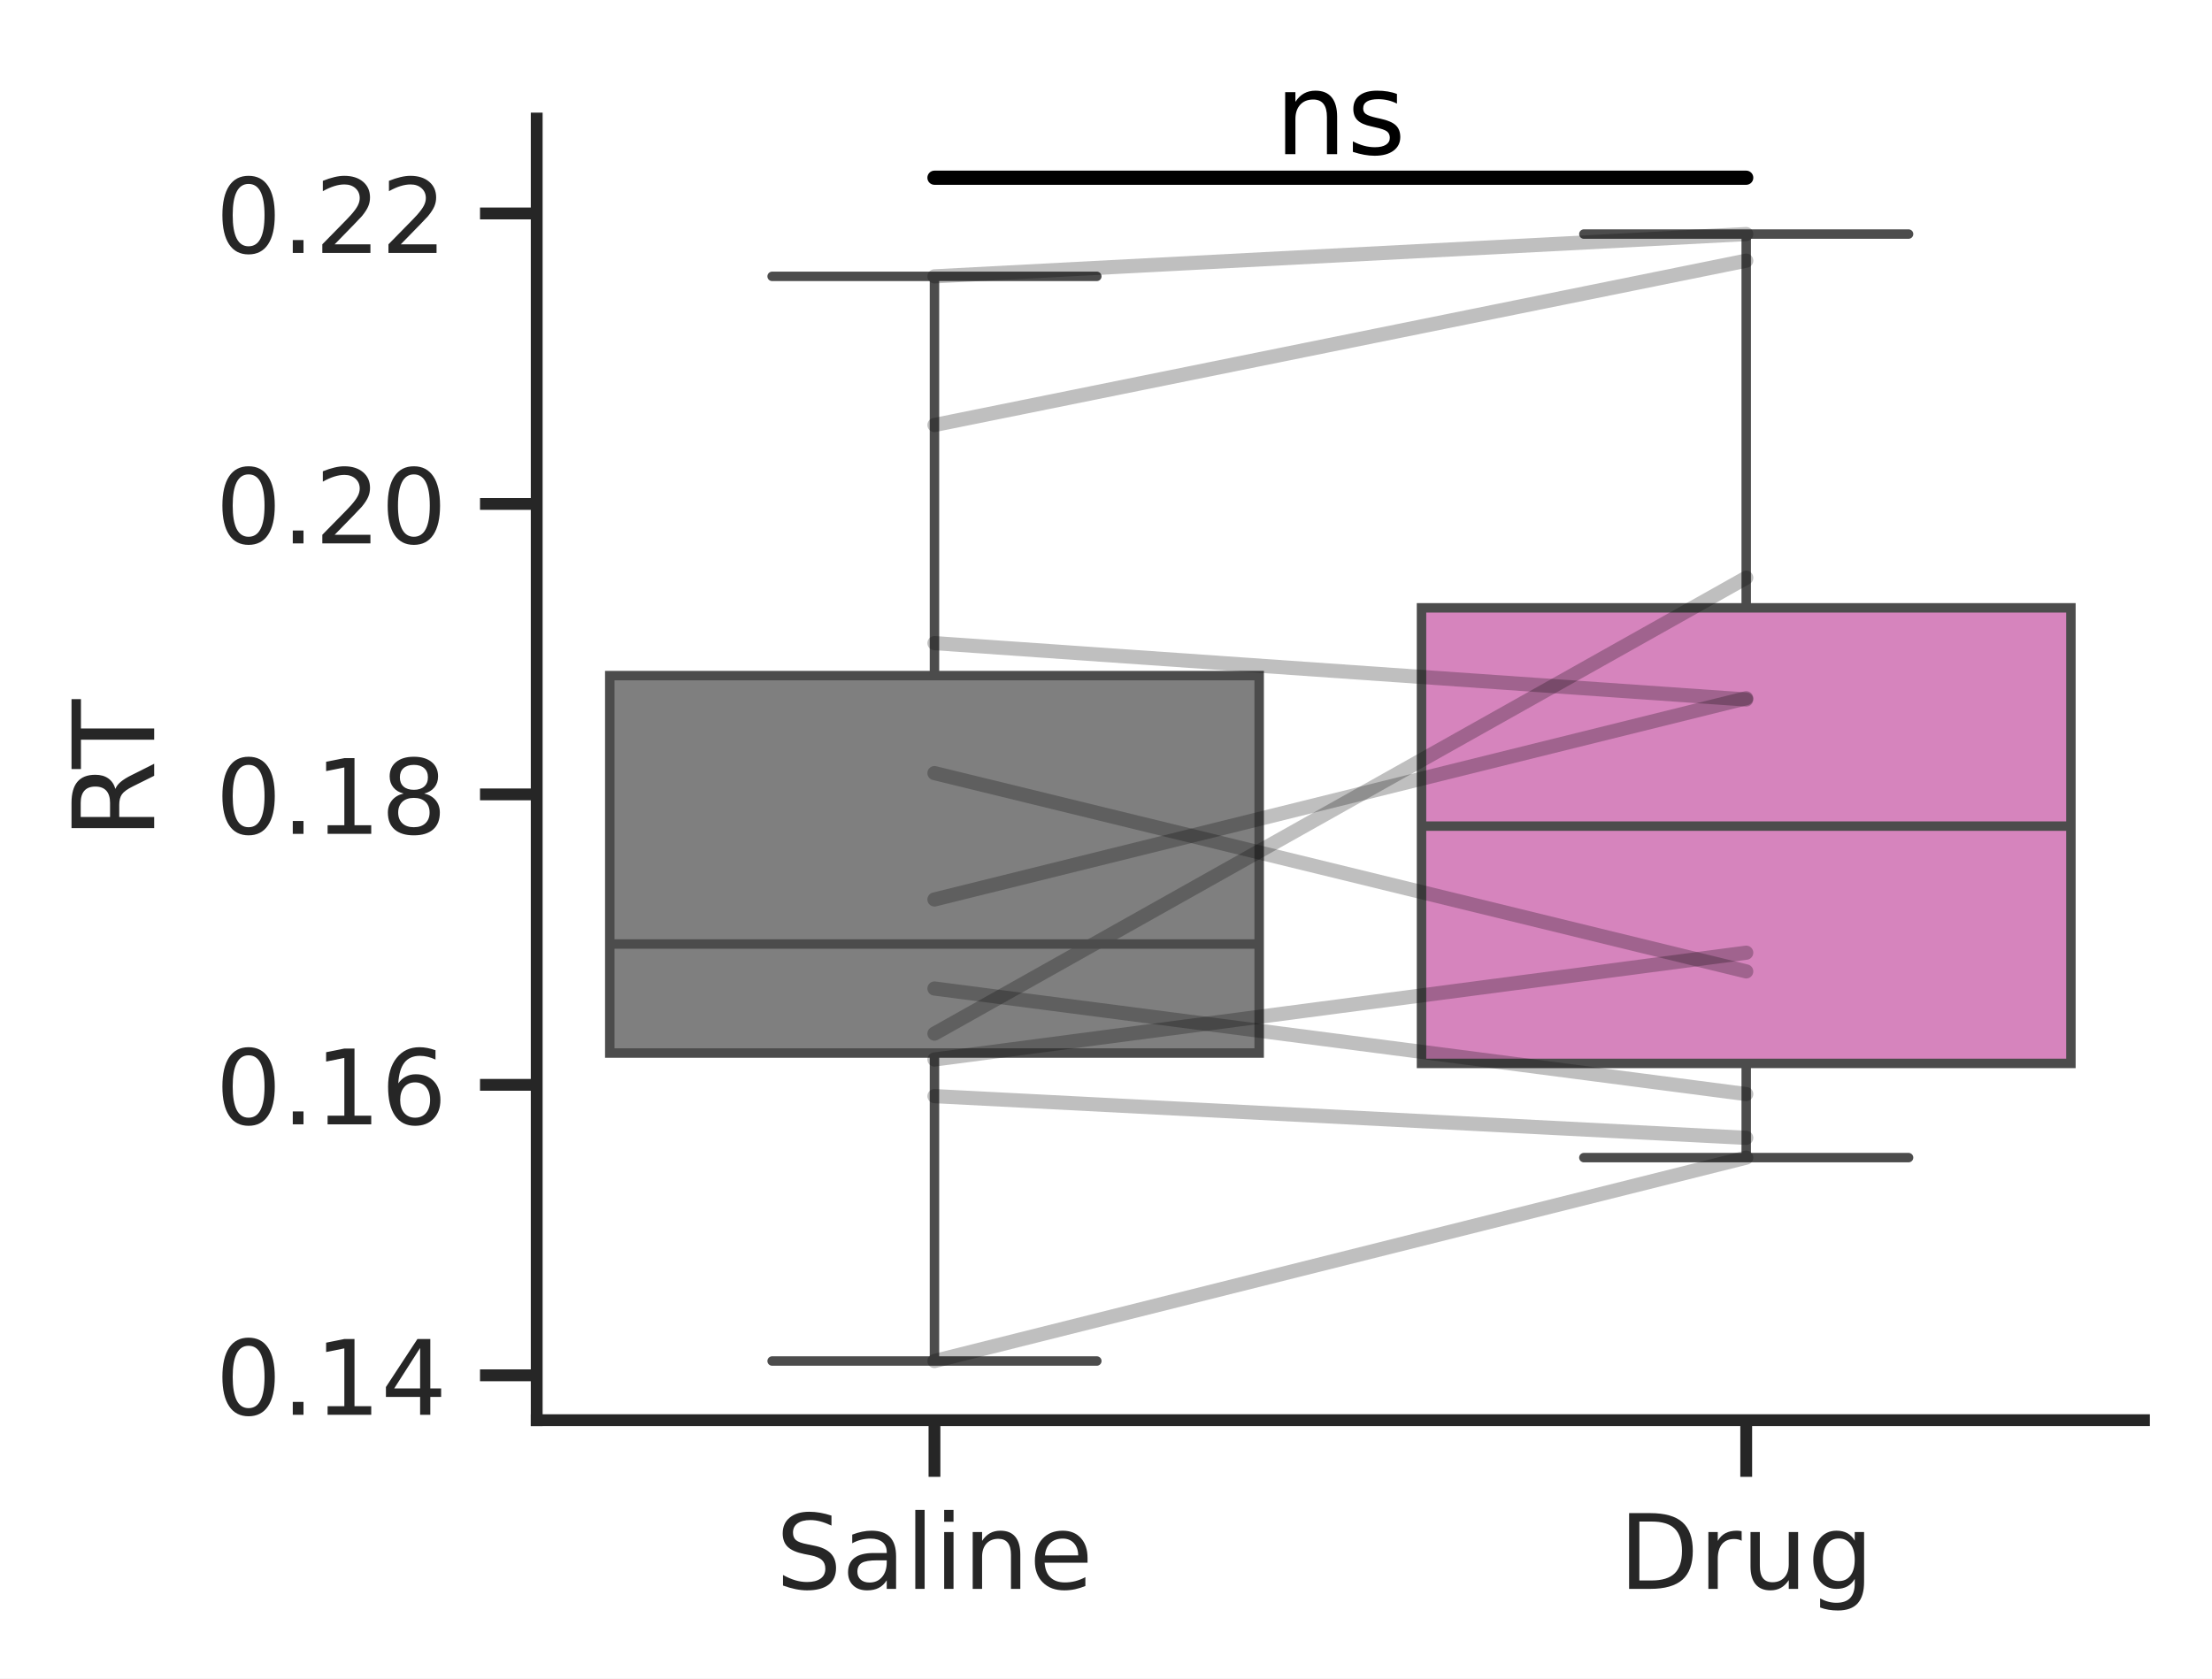
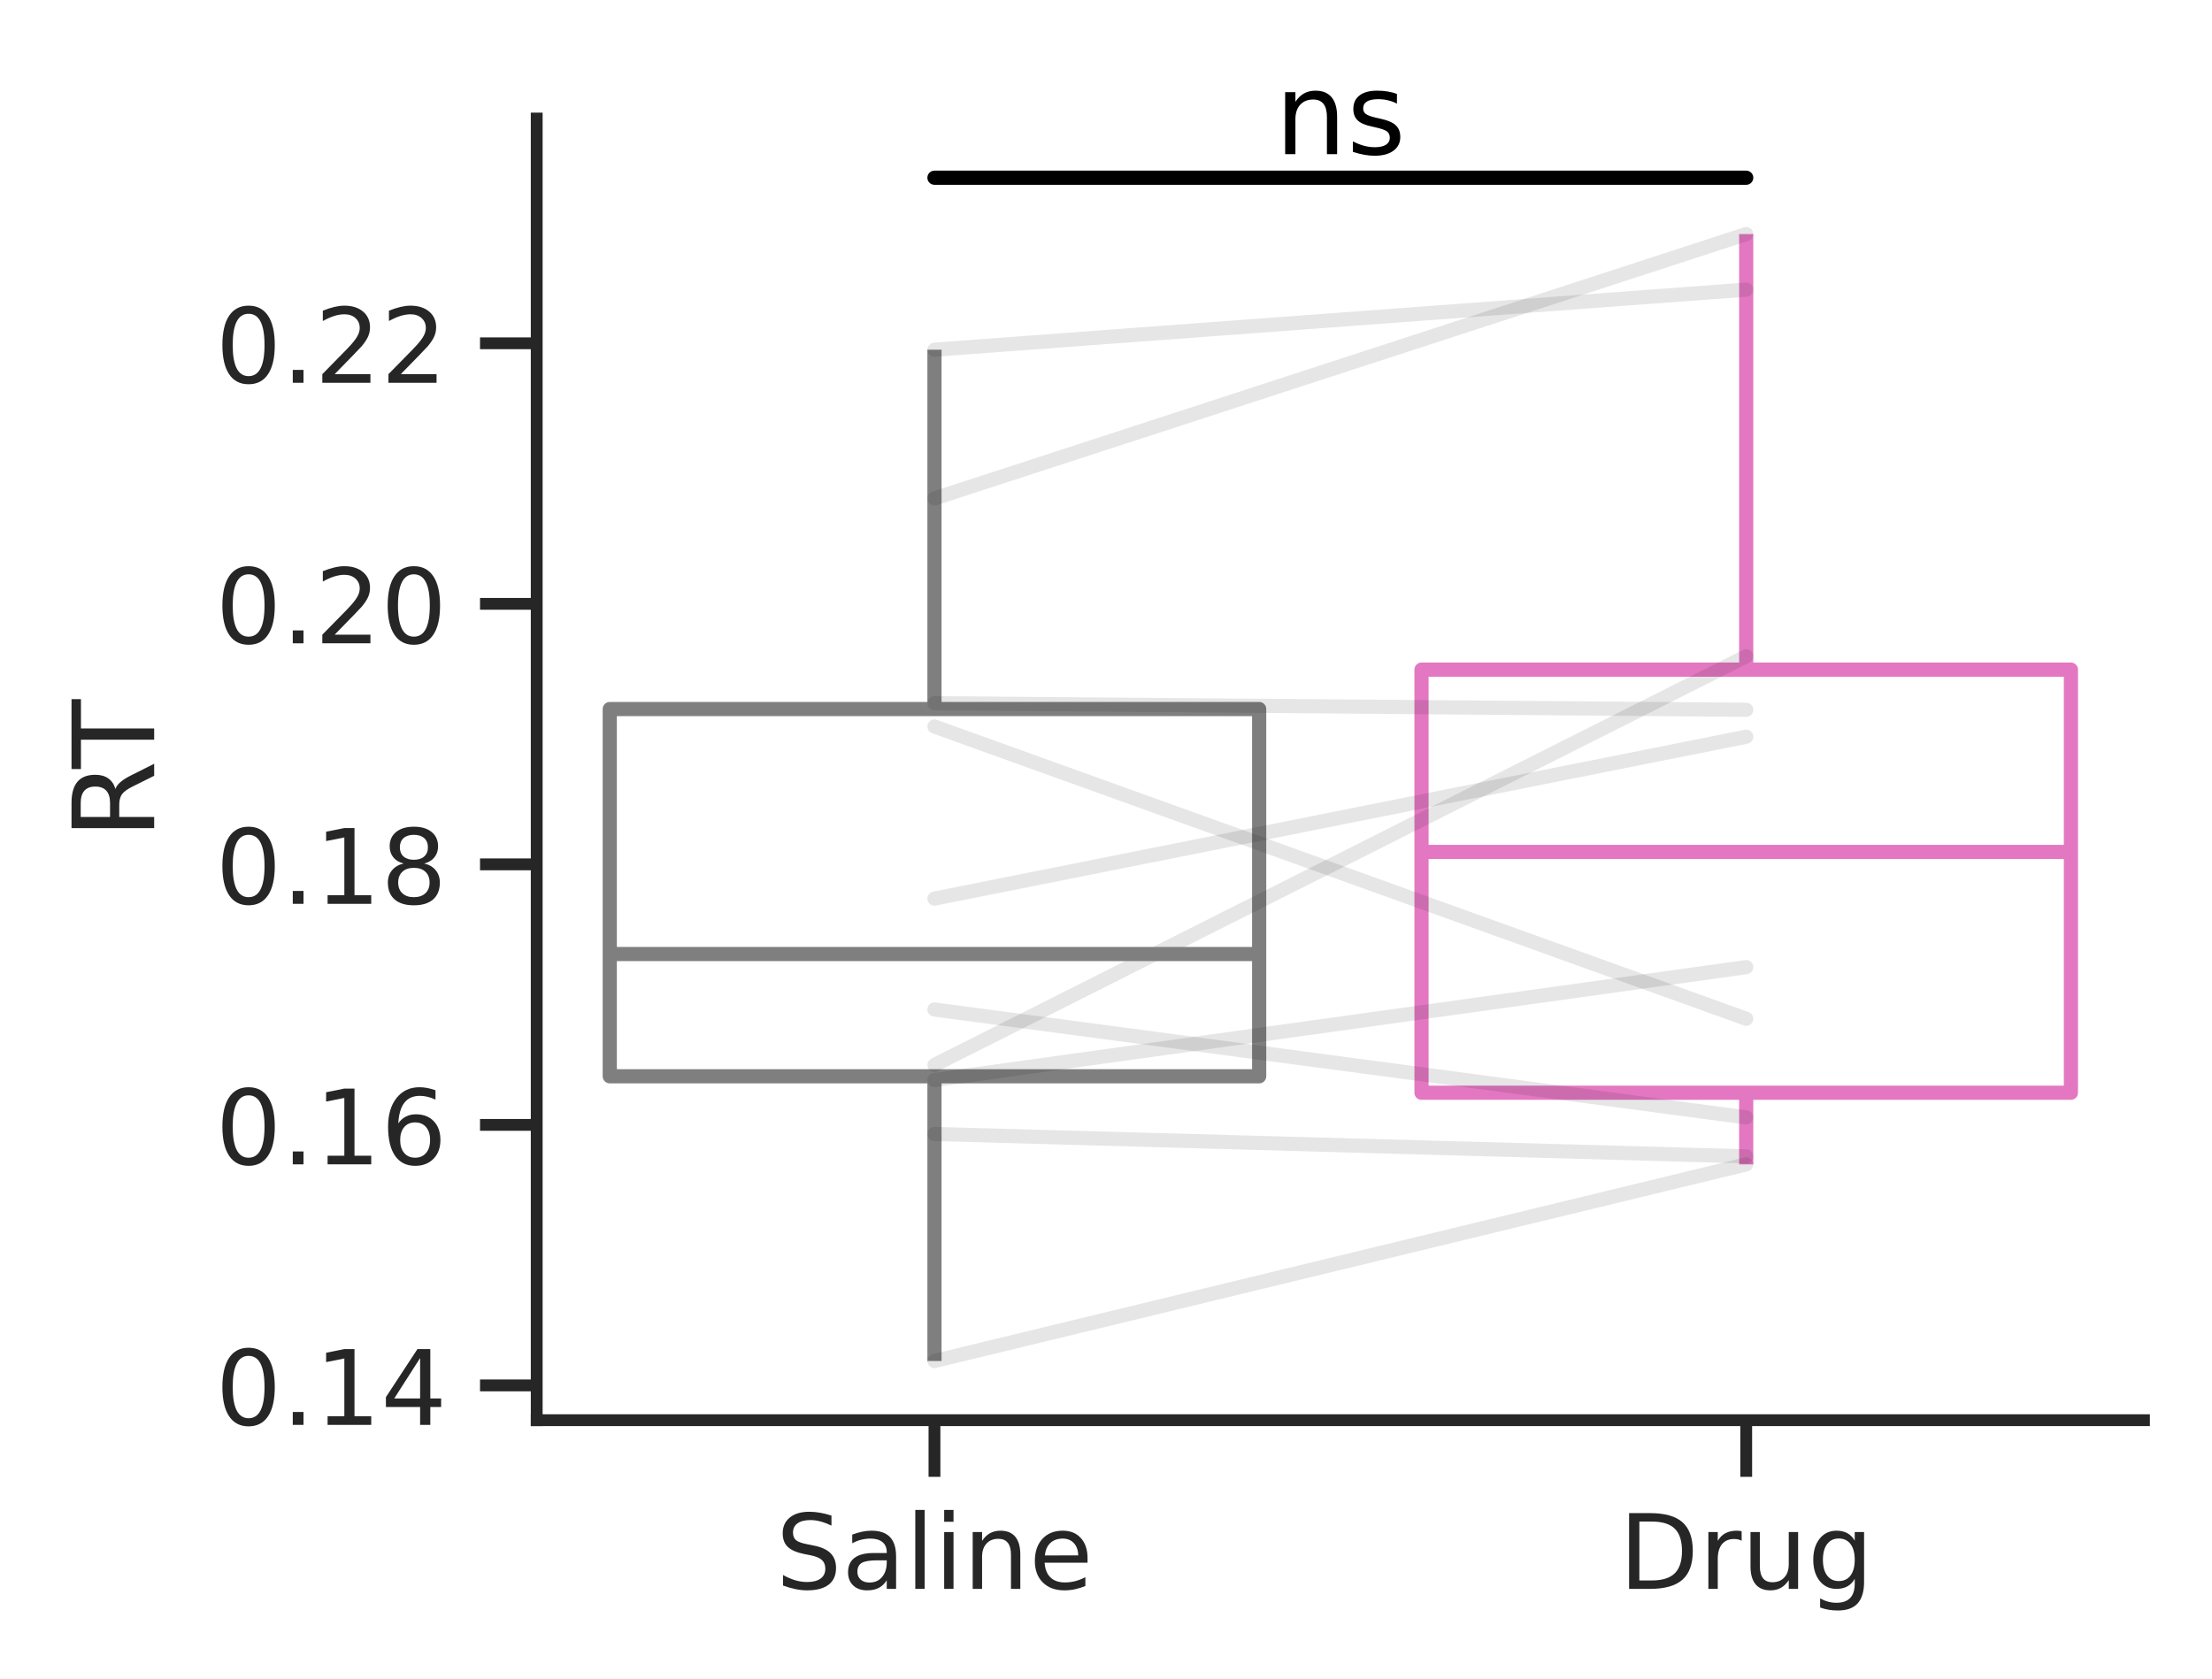
<svg xmlns="http://www.w3.org/2000/svg" xmlns:xlink="http://www.w3.org/1999/xlink" width="234.12pt" height="177.691pt" viewBox="0 0 234.12 177.691" version="1.1">
  <defs>
    <style type="text/css">*{stroke-linejoin: round; stroke-linecap: butt}</style>
  </defs>
  <g id="figure_1">
    <g id="patch_1">
      <path d="M 0 177.691  L 234.12 177.691  L 234.12 0  L 0 0  z " style="fill: #ffffff" />
    </g>
    <g id="axes_1">
      <g id="patch_2">
        <path d="M 56.806 150.345  L 226.92 150.345  L 226.92 12.55  L 56.806 12.55  z " style="fill: #ffffff" />
      </g>
      <g id="matplotlib.axis_1">
        <g id="xtick_1">
          <g id="line2d_1">
            <defs>
-               <path id="m0d3c152235" d="M 0 0  L 0 6  " style="stroke: #262626; stroke-width: 1.25" />
+               <path id="mf50f55b8d7" d="M 0 0  L 0 6  " style="stroke: #262626; stroke-width: 1.25" />
            </defs>
            <g>
-               <use xlink:href="#m0d3c152235" x="98.905" y="150.345" style="fill: #262626; stroke: #262626; stroke-width: 1.25" />
+               <use xlink:href="#mf50f55b8d7" x="98.905" y="150.345" style="fill: #262626; stroke: #262626; stroke-width: 1.25" />
            </g>
          </g>
          <g id="text_1">
            <g style="fill: #262626" transform="translate(82.11686 168.2032) scale(0.11 -0.11)">
              <defs>
                <path id="DejaVuSans-53" d="M 3425 4513  L 3425 3897  Q 3066 4069 2747 4153  Q 2428 4238 2131 4238  Q 1616 4238 1336 4038  Q 1056 3838 1056 3469  Q 1056 3159 1242 3001  Q 1428 2844 1947 2747  L 2328 2669  Q 3034 2534 3370 2195  Q 3706 1856 3706 1288  Q 3706 609 3251 259  Q 2797 -91 1919 -91  Q 1588 -91 1214 -16  Q 841 59 441 206  L 441 856  Q 825 641 1194 531  Q 1563 422 1919 422  Q 2459 422 2753 634  Q 3047 847 3047 1241  Q 3047 1584 2836 1778  Q 2625 1972 2144 2069  L 1759 2144  Q 1053 2284 737 2584  Q 422 2884 422 3419  Q 422 4038 858 4394  Q 1294 4750 2059 4750  Q 2388 4750 2728 4690  Q 3069 4631 3425 4513  z " transform="scale(0.015625)" />
                <path id="DejaVuSans-61" d="M 2194 1759  Q 1497 1759 1228 1600  Q 959 1441 959 1056  Q 959 750 1161 570  Q 1363 391 1709 391  Q 2188 391 2477 730  Q 2766 1069 2766 1631  L 2766 1759  L 2194 1759  z M 3341 1997  L 3341 0  L 2766 0  L 2766 531  Q 2569 213 2275 61  Q 1981 -91 1556 -91  Q 1019 -91 701 211  Q 384 513 384 1019  Q 384 1609 779 1909  Q 1175 2209 1959 2209  L 2766 2209  L 2766 2266  Q 2766 2663 2505 2880  Q 2244 3097 1772 3097  Q 1472 3097 1187 3025  Q 903 2953 641 2809  L 641 3341  Q 956 3463 1253 3523  Q 1550 3584 1831 3584  Q 2591 3584 2966 3190  Q 3341 2797 3341 1997  z " transform="scale(0.015625)" />
                <path id="DejaVuSans-6c" d="M 603 4863  L 1178 4863  L 1178 0  L 603 0  L 603 4863  z " transform="scale(0.015625)" />
                <path id="DejaVuSans-69" d="M 603 3500  L 1178 3500  L 1178 0  L 603 0  L 603 3500  z M 603 4863  L 1178 4863  L 1178 4134  L 603 4134  L 603 4863  z " transform="scale(0.015625)" />
                <path id="DejaVuSans-6e" d="M 3513 2113  L 3513 0  L 2938 0  L 2938 2094  Q 2938 2591 2744 2837  Q 2550 3084 2163 3084  Q 1697 3084 1428 2787  Q 1159 2491 1159 1978  L 1159 0  L 581 0  L 581 3500  L 1159 3500  L 1159 2956  Q 1366 3272 1645 3428  Q 1925 3584 2291 3584  Q 2894 3584 3203 3211  Q 3513 2838 3513 2113  z " transform="scale(0.015625)" />
                <path id="DejaVuSans-65" d="M 3597 1894  L 3597 1613  L 953 1613  Q 991 1019 1311 708  Q 1631 397 2203 397  Q 2534 397 2845 478  Q 3156 559 3463 722  L 3463 178  Q 3153 47 2828 -22  Q 2503 -91 2169 -91  Q 1331 -91 842 396  Q 353 884 353 1716  Q 353 2575 817 3079  Q 1281 3584 2069 3584  Q 2775 3584 3186 3129  Q 3597 2675 3597 1894  z M 3022 2063  Q 3016 2534 2758 2815  Q 2500 3097 2075 3097  Q 1594 3097 1305 2825  Q 1016 2553 972 2059  L 3022 2063  z " transform="scale(0.015625)" />
              </defs>
              <use xlink:href="#DejaVuSans-53" />
              <use xlink:href="#DejaVuSans-61" transform="translate(63.47656 0)" />
              <use xlink:href="#DejaVuSans-6c" transform="translate(124.7559 0)" />
              <use xlink:href="#DejaVuSans-69" transform="translate(152.5391 0)" />
              <use xlink:href="#DejaVuSans-6e" transform="translate(180.3223 0)" />
              <use xlink:href="#DejaVuSans-65" transform="translate(243.7012 0)" />
            </g>
          </g>
        </g>
        <g id="xtick_2">
          <g id="line2d_2">
            <g>
-               <use xlink:href="#m0d3c152235" x="184.821" y="150.345" style="fill: #262626; stroke: #262626; stroke-width: 1.25" />
+               <use xlink:href="#mf50f55b8d7" x="184.821" y="150.345" style="fill: #262626; stroke: #262626; stroke-width: 1.25" />
            </g>
          </g>
          <g id="text_2">
            <g style="fill: #262626" transform="translate(171.3474 168.2032) scale(0.11 -0.11)">
              <defs>
                <path id="DejaVuSans-44" d="M 1259 4147  L 1259 519  L 2022 519  Q 2988 519 3436 956  Q 3884 1394 3884 2338  Q 3884 3275 3436 3711  Q 2988 4147 2022 4147  L 1259 4147  z M 628 4666  L 1925 4666  Q 3281 4666 3915 4102  Q 4550 3538 4550 2338  Q 4550 1131 3912 565  Q 3275 0 1925 0  L 628 0  L 628 4666  z " transform="scale(0.015625)" />
                <path id="DejaVuSans-72" d="M 2631 2963  Q 2534 3019 2420 3045  Q 2306 3072 2169 3072  Q 1681 3072 1420 2755  Q 1159 2438 1159 1844  L 1159 0  L 581 0  L 581 3500  L 1159 3500  L 1159 2956  Q 1341 3275 1631 3429  Q 1922 3584 2338 3584  Q 2397 3584 2469 3576  Q 2541 3569 2628 3553  L 2631 2963  z " transform="scale(0.015625)" />
                <path id="DejaVuSans-75" d="M 544 1381  L 544 3500  L 1119 3500  L 1119 1403  Q 1119 906 1312 657  Q 1506 409 1894 409  Q 2359 409 2629 706  Q 2900 1003 2900 1516  L 2900 3500  L 3475 3500  L 3475 0  L 2900 0  L 2900 538  Q 2691 219 2414 64  Q 2138 -91 1772 -91  Q 1169 -91 856 284  Q 544 659 544 1381  z M 1991 3584  L 1991 3584  z " transform="scale(0.015625)" />
                <path id="DejaVuSans-67" d="M 2906 1791  Q 2906 2416 2648 2759  Q 2391 3103 1925 3103  Q 1463 3103 1205 2759  Q 947 2416 947 1791  Q 947 1169 1205 825  Q 1463 481 1925 481  Q 2391 481 2648 825  Q 2906 1169 2906 1791  z M 3481 434  Q 3481 -459 3084 -895  Q 2688 -1331 1869 -1331  Q 1566 -1331 1297 -1286  Q 1028 -1241 775 -1147  L 775 -588  Q 1028 -725 1275 -790  Q 1522 -856 1778 -856  Q 2344 -856 2625 -561  Q 2906 -266 2906 331  L 2906 616  Q 2728 306 2450 153  Q 2172 0 1784 0  Q 1141 0 747 490  Q 353 981 353 1791  Q 353 2603 747 3093  Q 1141 3584 1784 3584  Q 2172 3584 2450 3431  Q 2728 3278 2906 2969  L 2906 3500  L 3481 3500  L 3481 434  z " transform="scale(0.015625)" />
              </defs>
              <use xlink:href="#DejaVuSans-44" />
              <use xlink:href="#DejaVuSans-72" transform="translate(77.00195 0)" />
              <use xlink:href="#DejaVuSans-75" transform="translate(118.1152 0)" />
              <use xlink:href="#DejaVuSans-67" transform="translate(181.4941 0)" />
            </g>
          </g>
        </g>
      </g>
      <g id="matplotlib.axis_2">
        <g id="ytick_1">
          <g id="line2d_3">
            <defs>
-               <path id="m9a1062ee0f" d="M 0 0  L -6 0  " style="stroke: #262626; stroke-width: 1.25" />
+               <path id="m035ade1cd4" d="M 0 0  L -6 0  " style="stroke: #262626; stroke-width: 1.25" />
            </defs>
            <g>
-               <use xlink:href="#m9a1062ee0f" x="56.806" y="145.595" style="fill: #262626; stroke: #262626; stroke-width: 1.25" />
+               <use xlink:href="#m035ade1cd4" x="56.806" y="146.662" style="fill: #262626; stroke: #262626; stroke-width: 1.25" />
            </g>
          </g>
          <g id="text_3">
-             <g style="fill: #262626" transform="translate(22.81375 149.7737) scale(0.11 -0.11)">
+             <g style="fill: #262626" transform="translate(22.81375 150.8411) scale(0.11 -0.11)">
              <defs>
                <path id="DejaVuSans-30" d="M 2034 4250  Q 1547 4250 1301 3770  Q 1056 3291 1056 2328  Q 1056 1369 1301 889  Q 1547 409 2034 409  Q 2525 409 2770 889  Q 3016 1369 3016 2328  Q 3016 3291 2770 3770  Q 2525 4250 2034 4250  z M 2034 4750  Q 2819 4750 3233 4129  Q 3647 3509 3647 2328  Q 3647 1150 3233 529  Q 2819 -91 2034 -91  Q 1250 -91 836 529  Q 422 1150 422 2328  Q 422 3509 836 4129  Q 1250 4750 2034 4750  z " transform="scale(0.015625)" />
                <path id="DejaVuSans-2e" d="M 684 794  L 1344 794  L 1344 0  L 684 0  L 684 794  z " transform="scale(0.015625)" />
                <path id="DejaVuSans-31" d="M 794 531  L 1825 531  L 1825 4091  L 703 3866  L 703 4441  L 1819 4666  L 2450 4666  L 2450 531  L 3481 531  L 3481 0  L 794 0  L 794 531  z " transform="scale(0.015625)" />
                <path id="DejaVuSans-34" d="M 2419 4116  L 825 1625  L 2419 1625  L 2419 4116  z M 2253 4666  L 3047 4666  L 3047 1625  L 3713 1625  L 3713 1100  L 3047 1100  L 3047 0  L 2419 0  L 2419 1100  L 313 1100  L 313 1709  L 2253 4666  z " transform="scale(0.015625)" />
              </defs>
              <use xlink:href="#DejaVuSans-30" />
              <use xlink:href="#DejaVuSans-2e" transform="translate(63.62305 0)" />
              <use xlink:href="#DejaVuSans-31" transform="translate(95.41016 0)" />
              <use xlink:href="#DejaVuSans-34" transform="translate(159.0332 0)" />
            </g>
          </g>
        </g>
        <g id="ytick_2">
          <g id="line2d_4">
            <g>
-               <use xlink:href="#m9a1062ee0f" x="56.806" y="114.845" style="fill: #262626; stroke: #262626; stroke-width: 1.25" />
+               <use xlink:href="#m035ade1cd4" x="56.806" y="119.082" style="fill: #262626; stroke: #262626; stroke-width: 1.25" />
            </g>
          </g>
          <g id="text_4">
-             <g style="fill: #262626" transform="translate(22.81375 119.0245) scale(0.11 -0.11)">
+             <g style="fill: #262626" transform="translate(22.81375 123.2615) scale(0.11 -0.11)">
              <defs>
                <path id="DejaVuSans-36" d="M 2113 2584  Q 1688 2584 1439 2293  Q 1191 2003 1191 1497  Q 1191 994 1439 701  Q 1688 409 2113 409  Q 2538 409 2786 701  Q 3034 994 3034 1497  Q 3034 2003 2786 2293  Q 2538 2584 2113 2584  z M 3366 4563  L 3366 3988  Q 3128 4100 2886 4159  Q 2644 4219 2406 4219  Q 1781 4219 1451 3797  Q 1122 3375 1075 2522  Q 1259 2794 1537 2939  Q 1816 3084 2150 3084  Q 2853 3084 3261 2657  Q 3669 2231 3669 1497  Q 3669 778 3244 343  Q 2819 -91 2113 -91  Q 1303 -91 875 529  Q 447 1150 447 2328  Q 447 3434 972 4092  Q 1497 4750 2381 4750  Q 2619 4750 2861 4703  Q 3103 4656 3366 4563  z " transform="scale(0.015625)" />
              </defs>
              <use xlink:href="#DejaVuSans-30" />
              <use xlink:href="#DejaVuSans-2e" transform="translate(63.62305 0)" />
              <use xlink:href="#DejaVuSans-31" transform="translate(95.41016 0)" />
              <use xlink:href="#DejaVuSans-36" transform="translate(159.0332 0)" />
            </g>
          </g>
        </g>
        <g id="ytick_3">
          <g id="line2d_5">
            <g>
-               <use xlink:href="#m9a1062ee0f" x="56.806" y="84.096" style="fill: #262626; stroke: #262626; stroke-width: 1.25" />
+               <use xlink:href="#m035ade1cd4" x="56.806" y="91.503" style="fill: #262626; stroke: #262626; stroke-width: 1.25" />
            </g>
          </g>
          <g id="text_5">
-             <g style="fill: #262626" transform="translate(22.81375 88.27535) scale(0.11 -0.11)">
+             <g style="fill: #262626" transform="translate(22.81375 95.68182) scale(0.11 -0.11)">
              <defs>
                <path id="DejaVuSans-38" d="M 2034 2216  Q 1584 2216 1326 1975  Q 1069 1734 1069 1313  Q 1069 891 1326 650  Q 1584 409 2034 409  Q 2484 409 2743 651  Q 3003 894 3003 1313  Q 3003 1734 2745 1975  Q 2488 2216 2034 2216  z M 1403 2484  Q 997 2584 770 2862  Q 544 3141 544 3541  Q 544 4100 942 4425  Q 1341 4750 2034 4750  Q 2731 4750 3128 4425  Q 3525 4100 3525 3541  Q 3525 3141 3298 2862  Q 3072 2584 2669 2484  Q 3125 2378 3379 2068  Q 3634 1759 3634 1313  Q 3634 634 3220 271  Q 2806 -91 2034 -91  Q 1263 -91 848 271  Q 434 634 434 1313  Q 434 1759 690 2068  Q 947 2378 1403 2484  z M 1172 3481  Q 1172 3119 1398 2916  Q 1625 2713 2034 2713  Q 2441 2713 2670 2916  Q 2900 3119 2900 3481  Q 2900 3844 2670 4047  Q 2441 4250 2034 4250  Q 1625 4250 1398 4047  Q 1172 3844 1172 3481  z " transform="scale(0.015625)" />
              </defs>
              <use xlink:href="#DejaVuSans-30" />
              <use xlink:href="#DejaVuSans-2e" transform="translate(63.62305 0)" />
              <use xlink:href="#DejaVuSans-31" transform="translate(95.41016 0)" />
              <use xlink:href="#DejaVuSans-38" transform="translate(159.0332 0)" />
            </g>
          </g>
        </g>
        <g id="ytick_4">
          <g id="line2d_6">
            <g>
-               <use xlink:href="#m9a1062ee0f" x="56.806" y="53.347" style="fill: #262626; stroke: #262626; stroke-width: 1.25" />
+               <use xlink:href="#m035ade1cd4" x="56.806" y="63.923" style="fill: #262626; stroke: #262626; stroke-width: 1.25" />
            </g>
          </g>
          <g id="text_6">
-             <g style="fill: #262626" transform="translate(22.81375 57.52618) scale(0.11 -0.11)">
+             <g style="fill: #262626" transform="translate(22.81375 68.10217) scale(0.11 -0.11)">
              <defs>
                <path id="DejaVuSans-32" d="M 1228 531  L 3431 531  L 3431 0  L 469 0  L 469 531  Q 828 903 1448 1529  Q 2069 2156 2228 2338  Q 2531 2678 2651 2914  Q 2772 3150 2772 3378  Q 2772 3750 2511 3984  Q 2250 4219 1831 4219  Q 1534 4219 1204 4116  Q 875 4013 500 3803  L 500 4441  Q 881 4594 1212 4672  Q 1544 4750 1819 4750  Q 2544 4750 2975 4387  Q 3406 4025 3406 3419  Q 3406 3131 3298 2873  Q 3191 2616 2906 2266  Q 2828 2175 2409 1742  Q 1991 1309 1228 531  z " transform="scale(0.015625)" />
              </defs>
              <use xlink:href="#DejaVuSans-30" />
              <use xlink:href="#DejaVuSans-2e" transform="translate(63.62305 0)" />
              <use xlink:href="#DejaVuSans-32" transform="translate(95.41016 0)" />
              <use xlink:href="#DejaVuSans-30" transform="translate(159.0332 0)" />
            </g>
          </g>
        </g>
        <g id="ytick_5">
          <g id="line2d_7">
            <g>
-               <use xlink:href="#m9a1062ee0f" x="56.806" y="22.598" style="fill: #262626; stroke: #262626; stroke-width: 1.25" />
+               <use xlink:href="#m035ade1cd4" x="56.806" y="36.343" style="fill: #262626; stroke: #262626; stroke-width: 1.25" />
            </g>
          </g>
          <g id="text_7">
-             <g style="fill: #262626" transform="translate(22.81375 26.77701) scale(0.11 -0.11)">
+             <g style="fill: #262626" transform="translate(22.81375 40.52253) scale(0.11 -0.11)">
              <use xlink:href="#DejaVuSans-30" />
              <use xlink:href="#DejaVuSans-2e" transform="translate(63.62305 0)" />
              <use xlink:href="#DejaVuSans-32" transform="translate(95.41016 0)" />
              <use xlink:href="#DejaVuSans-32" transform="translate(159.0332 0)" />
            </g>
          </g>
        </g>
        <g id="text_8">
          <g style="fill: #262626" transform="translate(16.31812 88.84639) rotate(-90) scale(0.12 -0.12)">
            <defs>
              <path id="DejaVuSans-52" d="M 2841 2188  Q 3044 2119 3236 1894  Q 3428 1669 3622 1275  L 4263 0  L 3584 0  L 2988 1197  Q 2756 1666 2539 1819  Q 2322 1972 1947 1972  L 1259 1972  L 1259 0  L 628 0  L 628 4666  L 2053 4666  Q 2853 4666 3247 4331  Q 3641 3997 3641 3322  Q 3641 2881 3436 2590  Q 3231 2300 2841 2188  z M 1259 4147  L 1259 2491  L 2053 2491  Q 2509 2491 2742 2702  Q 2975 2913 2975 3322  Q 2975 3731 2742 3939  Q 2509 4147 2053 4147  L 1259 4147  z " transform="scale(0.015625)" />
              <path id="DejaVuSans-54" d="M -19 4666  L 3928 4666  L 3928 4134  L 2272 4134  L 2272 0  L 1638 0  L 1638 4134  L -19 4134  L -19 4666  z " transform="scale(0.015625)" />
            </defs>
            <use xlink:href="#DejaVuSans-52" />
            <use xlink:href="#DejaVuSans-54" transform="translate(62.23242 0)" />
          </g>
        </g>
      </g>
      <g id="FillBetweenPolyCollection_1" />
      <g id="FillBetweenPolyCollection_2" />
      <g id="FillBetweenPolyCollection_3" />
      <g id="FillBetweenPolyCollection_4" />
      <g id="FillBetweenPolyCollection_5" />
      <g id="FillBetweenPolyCollection_6" />
      <g id="FillBetweenPolyCollection_7" />
      <g id="FillBetweenPolyCollection_8" />
      <g id="FillBetweenPolyCollection_9" />
      <g id="FillBetweenPolyCollection_10" />
+       <g id="line2d_8">
+         <path d="M 64.538 113.939  L 133.271 113.939  L 133.271 75.06  L 64.538 75.06  L 64.538 113.939  " clip-path="url(#p3e0a4e42c2)" style="fill: none; stroke: #7f7f7f; stroke-width: 1.5; stroke-linecap: round" />
+       </g>
+       <g id="line2d_9">
+         <path d="M 98.905 113.939  L 98.905 144.082  " clip-path="url(#p3e0a4e42c2)" style="fill: none; stroke: #7f7f7f; stroke-width: 1.5" />
+       </g>
+       <g id="line2d_10">
+         <path d="M 98.905 75.06  L 98.905 37.023  " clip-path="url(#p3e0a4e42c2)" style="fill: none; stroke: #7f7f7f; stroke-width: 1.5" />
+       </g>
+       <g id="line2d_11">
+         <path d="M 150.454 115.681  L 219.187 115.681  L 219.187 70.888  L 150.454 70.888  L 150.454 115.681  " clip-path="url(#p3e0a4e42c2)" style="fill: none; stroke: #e377c2; stroke-width: 1.5; stroke-linecap: round" />
+       </g>
+       <g id="line2d_12">
+         <path d="M 184.821 115.681  L 184.821 123.264  " clip-path="url(#p3e0a4e42c2)" style="fill: none; stroke: #e377c2; stroke-width: 1.5" />
+       </g>
+       <g id="line2d_13">
+         <path d="M 184.821 70.888  L 184.821 24.779  " clip-path="url(#p3e0a4e42c2)" style="fill: none; stroke: #e377c2; stroke-width: 1.5" />
+       </g>
+       <g id="line2d_14">
+         <path d="M 98.905 37.023  L 184.821 30.66  " clip-path="url(#p3e0a4e42c2)" style="fill: none; stroke: #000000; stroke-opacity: 0.1; stroke-width: 1.5; stroke-linecap: round" />
+       </g>
+       <g id="line2d_15">
+         <path d="M 98.905 112.743  L 184.821 69.471  " clip-path="url(#p3e0a4e42c2)" style="fill: none; stroke: #000000; stroke-opacity: 0.1; stroke-width: 1.5; stroke-linecap: round" />
+       </g>
+       <g id="line2d_16">
+         <path d="M 98.905 114.337  L 184.821 102.383  " clip-path="url(#p3e0a4e42c2)" style="fill: none; stroke: #000000; stroke-opacity: 0.1; stroke-width: 1.5; stroke-linecap: round" />
+       </g>
+       <g id="line2d_17">
+         <path d="M 98.905 120.046  L 184.821 122.417  " clip-path="url(#p3e0a4e42c2)" style="fill: none; stroke: #000000; stroke-opacity: 0.1; stroke-width: 1.5; stroke-linecap: round" />
+       </g>
+       <g id="line2d_18">
+         <path d="M 98.905 52.768  L 184.821 24.779  " clip-path="url(#p3e0a4e42c2)" style="fill: none; stroke: #000000; stroke-opacity: 0.1; stroke-width: 1.5; stroke-linecap: round" />
+       </g>
+       <g id="line2d_19">
+         <path d="M 98.905 74.443  L 184.821 75.138  " clip-path="url(#p3e0a4e42c2)" style="fill: none; stroke: #000000; stroke-opacity: 0.1; stroke-width: 1.5; stroke-linecap: round" />
+       </g>
+       <g id="line2d_20">
+         <path d="M 98.905 106.869  L 184.821 118.291  " clip-path="url(#p3e0a4e42c2)" style="fill: none; stroke: #000000; stroke-opacity: 0.1; stroke-width: 1.5; stroke-linecap: round" />
+       </g>
+       <g id="line2d_21">
+         <path d="M 98.905 95.128  L 184.821 77.992  " clip-path="url(#p3e0a4e42c2)" style="fill: none; stroke: #000000; stroke-opacity: 0.1; stroke-width: 1.5; stroke-linecap: round" />
+       </g>
+       <g id="line2d_22">
+         <path d="M 98.905 76.911  L 184.821 107.848  " clip-path="url(#p3e0a4e42c2)" style="fill: none; stroke: #000000; stroke-opacity: 0.1; stroke-width: 1.5; stroke-linecap: round" />
+       </g>
+       <g id="line2d_23">
+         <path d="M 98.905 144.082  L 184.821 123.264  " clip-path="url(#p3e0a4e42c2)" style="fill: none; stroke: #000000; stroke-opacity: 0.1; stroke-width: 1.5; stroke-linecap: round" />
+       </g>
+       <g id="line2d_24">
+         <path d="M 98.905 18.814  L 184.821 18.814  " clip-path="url(#p3e0a4e42c2)" style="fill: none; stroke: #000000; stroke-width: 1.5; stroke-linecap: round" />
+       </g>
+       <g id="line2d_25">
+         <path d="M 64.538 100.998  L 133.271 100.998  " clip-path="url(#p3e0a4e42c2)" style="fill: none; stroke: #7f7f7f; stroke-width: 1.5" />
+       </g>
+       <g id="line2d_26">
+         <path d="M 150.454 90.187  L 219.187 90.187  " clip-path="url(#p3e0a4e42c2)" style="fill: none; stroke: #e377c2; stroke-width: 1.5" />
+       </g>
      <g id="patch_3">
-         <path d="M 64.538 111.478  L 133.271 111.478  L 133.271 71.523  L 64.538 71.523  L 64.538 111.478  z " clip-path="url(#pf871e35186)" style="fill: #7f7f7f; stroke: #4c4c4c; stroke-linejoin: miter" />
-       </g>
-       <g id="line2d_8">
-         <path d="M 98.905 111.478  L 98.905 144.082  " clip-path="url(#pf871e35186)" style="fill: none; stroke: #4c4c4c" />
-       </g>
-       <g id="line2d_9">
-         <path d="M 98.905 71.523  L 98.905 29.256  " clip-path="url(#pf871e35186)" style="fill: none; stroke: #4c4c4c" />
-       </g>
-       <g id="line2d_10">
-         <path d="M 81.722 144.082  L 116.088 144.082  " clip-path="url(#pf871e35186)" style="fill: none; stroke: #4c4c4c; stroke-linecap: round" />
-       </g>
-       <g id="line2d_11">
-         <path d="M 81.722 29.256  L 116.088 29.256  " clip-path="url(#pf871e35186)" style="fill: none; stroke: #4c4c4c; stroke-linecap: round" />
+         <path d="M 56.806 150.345  L 56.806 12.55  " style="fill: none; stroke: #262626; stroke-width: 1.25; stroke-linejoin: miter; stroke-linecap: square" />
      </g>
      <g id="patch_4">
-         <path d="M 150.454 112.575  L 219.187 112.575  L 219.187 64.348  L 150.454 64.348  L 150.454 112.575  z " clip-path="url(#pf871e35186)" style="fill: #d684bd; stroke: #4c4c4c; stroke-linejoin: miter" />
-       </g>
-       <g id="line2d_12">
-         <path d="M 184.821 112.575  L 184.821 122.549  " clip-path="url(#pf871e35186)" style="fill: none; stroke: #4c4c4c" />
-       </g>
-       <g id="line2d_13">
-         <path d="M 184.821 64.348  L 184.821 24.779  " clip-path="url(#pf871e35186)" style="fill: none; stroke: #4c4c4c" />
-       </g>
-       <g id="line2d_14">
-         <path d="M 167.638 122.549  L 202.004 122.549  " clip-path="url(#pf871e35186)" style="fill: none; stroke: #4c4c4c; stroke-linecap: round" />
-       </g>
-       <g id="line2d_15">
-         <path d="M 167.638 24.779  L 202.004 24.779  " clip-path="url(#pf871e35186)" style="fill: none; stroke: #4c4c4c; stroke-linecap: round" />
-       </g>
-       <g id="line2d_16">
-         <path d="M 98.905 29.256  L 184.821 24.779  " clip-path="url(#pf871e35186)" style="fill: none; stroke: #000000; stroke-opacity: 0.25; stroke-width: 1.5; stroke-linecap: round" />
-       </g>
-       <g id="line2d_17">
-         <path d="M 98.905 109.422  L 184.821 61.159  " clip-path="url(#pf871e35186)" style="fill: none; stroke: #000000; stroke-opacity: 0.25; stroke-width: 1.5; stroke-linecap: round" />
-       </g>
-       <g id="line2d_18">
-         <path d="M 98.905 112.163  L 184.821 100.855  " clip-path="url(#pf871e35186)" style="fill: none; stroke: #000000; stroke-opacity: 0.25; stroke-width: 1.5; stroke-linecap: round" />
-       </g>
-       <g id="line2d_19">
-         <path d="M 98.905 116.039  L 184.821 120.455  " clip-path="url(#pf871e35186)" style="fill: none; stroke: #000000; stroke-opacity: 0.25; stroke-width: 1.5; stroke-linecap: round" />
-       </g>
-       <g id="line2d_20">
-         <path d="M 98.905 44.993  L 184.821 27.594  " clip-path="url(#pf871e35186)" style="fill: none; stroke: #000000; stroke-opacity: 0.25; stroke-width: 1.5; stroke-linecap: round" />
-       </g>
-       <g id="line2d_21">
-         <path d="M 98.905 68.082  L 184.821 74.051  " clip-path="url(#pf871e35186)" style="fill: none; stroke: #000000; stroke-opacity: 0.25; stroke-width: 1.5; stroke-linecap: round" />
-       </g>
-       <g id="line2d_22">
-         <path d="M 98.905 104.647  L 184.821 115.822  " clip-path="url(#pf871e35186)" style="fill: none; stroke: #000000; stroke-opacity: 0.25; stroke-width: 1.5; stroke-linecap: round" />
-       </g>
-       <g id="line2d_23">
-         <path d="M 98.905 95.221  L 184.821 73.914  " clip-path="url(#pf871e35186)" style="fill: none; stroke: #000000; stroke-opacity: 0.25; stroke-width: 1.5; stroke-linecap: round" />
-       </g>
-       <g id="line2d_24">
-         <path d="M 98.905 81.844  L 184.821 102.835  " clip-path="url(#pf871e35186)" style="fill: none; stroke: #000000; stroke-opacity: 0.25; stroke-width: 1.5; stroke-linecap: round" />
-       </g>
-       <g id="line2d_25">
-         <path d="M 98.905 144.082  L 184.821 122.549  " clip-path="url(#pf871e35186)" style="fill: none; stroke: #000000; stroke-opacity: 0.25; stroke-width: 1.5; stroke-linecap: round" />
-       </g>
-       <g id="line2d_26">
-         <path d="M 98.905 18.814  L 184.821 18.814  " clip-path="url(#pf871e35186)" style="fill: none; stroke: #000000; stroke-width: 1.5; stroke-linecap: round" />
-       </g>
-       <g id="line2d_27">
-         <path d="M 64.538 99.934  L 133.271 99.934  " clip-path="url(#pf871e35186)" style="fill: none; stroke: #4c4c4c" />
-       </g>
-       <g id="line2d_28">
-         <path d="M 150.454 87.453  L 219.187 87.453  " clip-path="url(#pf871e35186)" style="fill: none; stroke: #4c4c4c" />
-       </g>
-       <g id="patch_5">
-         <path d="M 56.806 150.345  L 56.806 12.55  " style="fill: none; stroke: #262626; stroke-width: 1.25; stroke-linejoin: miter; stroke-linecap: square" />
-       </g>
-       <g id="patch_6">
        <path d="M 56.806 150.345  L 226.92 150.345  " style="fill: none; stroke: #262626; stroke-width: 1.25; stroke-linejoin: miter; stroke-linecap: square" />
      </g>
      <g id="text_9">
        <g transform="translate(134.9346 16.31812) scale(0.12 -0.12)">
          <defs>
            <path id="DejaVuSans-73" d="M 2834 3397  L 2834 2853  Q 2591 2978 2328 3040  Q 2066 3103 1784 3103  Q 1356 3103 1142 2972  Q 928 2841 928 2578  Q 928 2378 1081 2264  Q 1234 2150 1697 2047  L 1894 2003  Q 2506 1872 2764 1633  Q 3022 1394 3022 966  Q 3022 478 2636 193  Q 2250 -91 1575 -91  Q 1294 -91 989 -36  Q 684 19 347 128  L 347 722  Q 666 556 975 473  Q 1284 391 1588 391  Q 1994 391 2212 530  Q 2431 669 2431 922  Q 2431 1156 2273 1281  Q 2116 1406 1581 1522  L 1381 1569  Q 847 1681 609 1914  Q 372 2147 372 2553  Q 372 3047 722 3315  Q 1072 3584 1716 3584  Q 2034 3584 2315 3537  Q 2597 3491 2834 3397  z " transform="scale(0.015625)" />
          </defs>
          <use xlink:href="#DejaVuSans-6e" />
          <use xlink:href="#DejaVuSans-73" transform="translate(63.37891 0)" />
        </g>
      </g>
    </g>
  </g>
  <defs>
-     <clipPath id="pf871e35186">
+     <clipPath id="p3e0a4e42c2">
      <rect x="56.806" y="12.55" width="170.114" height="137.795" />
    </clipPath>
  </defs>
</svg>
